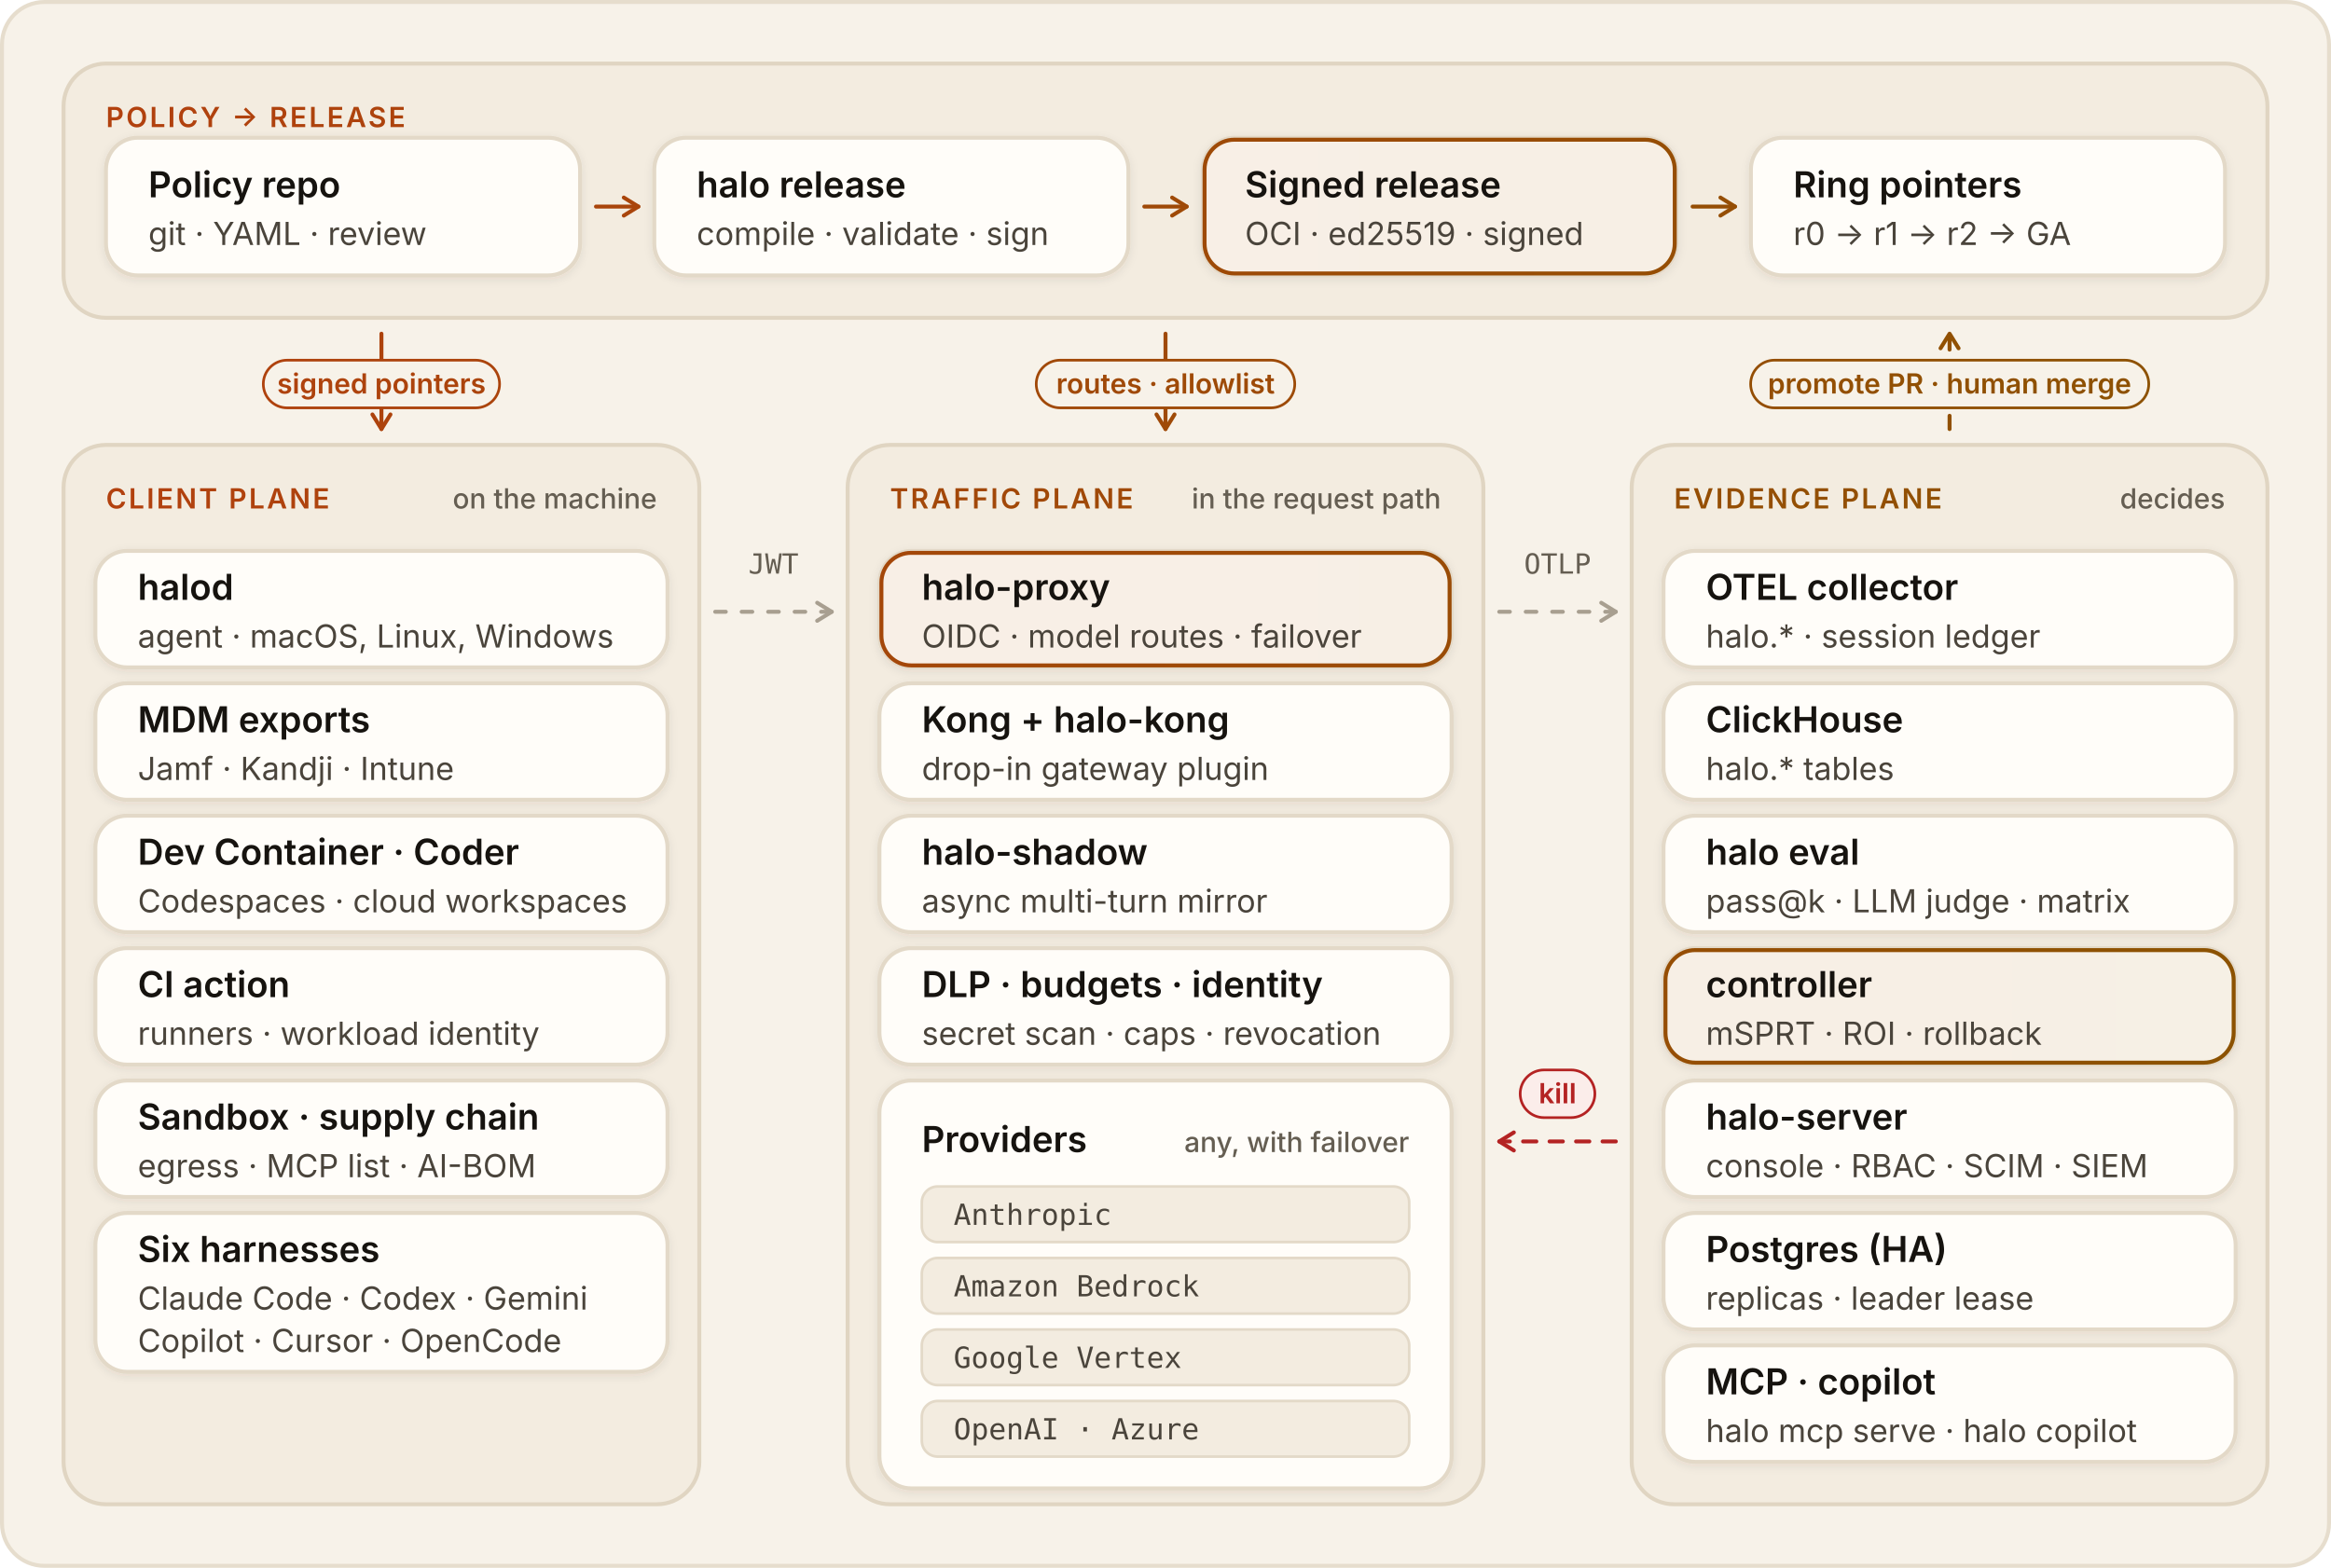
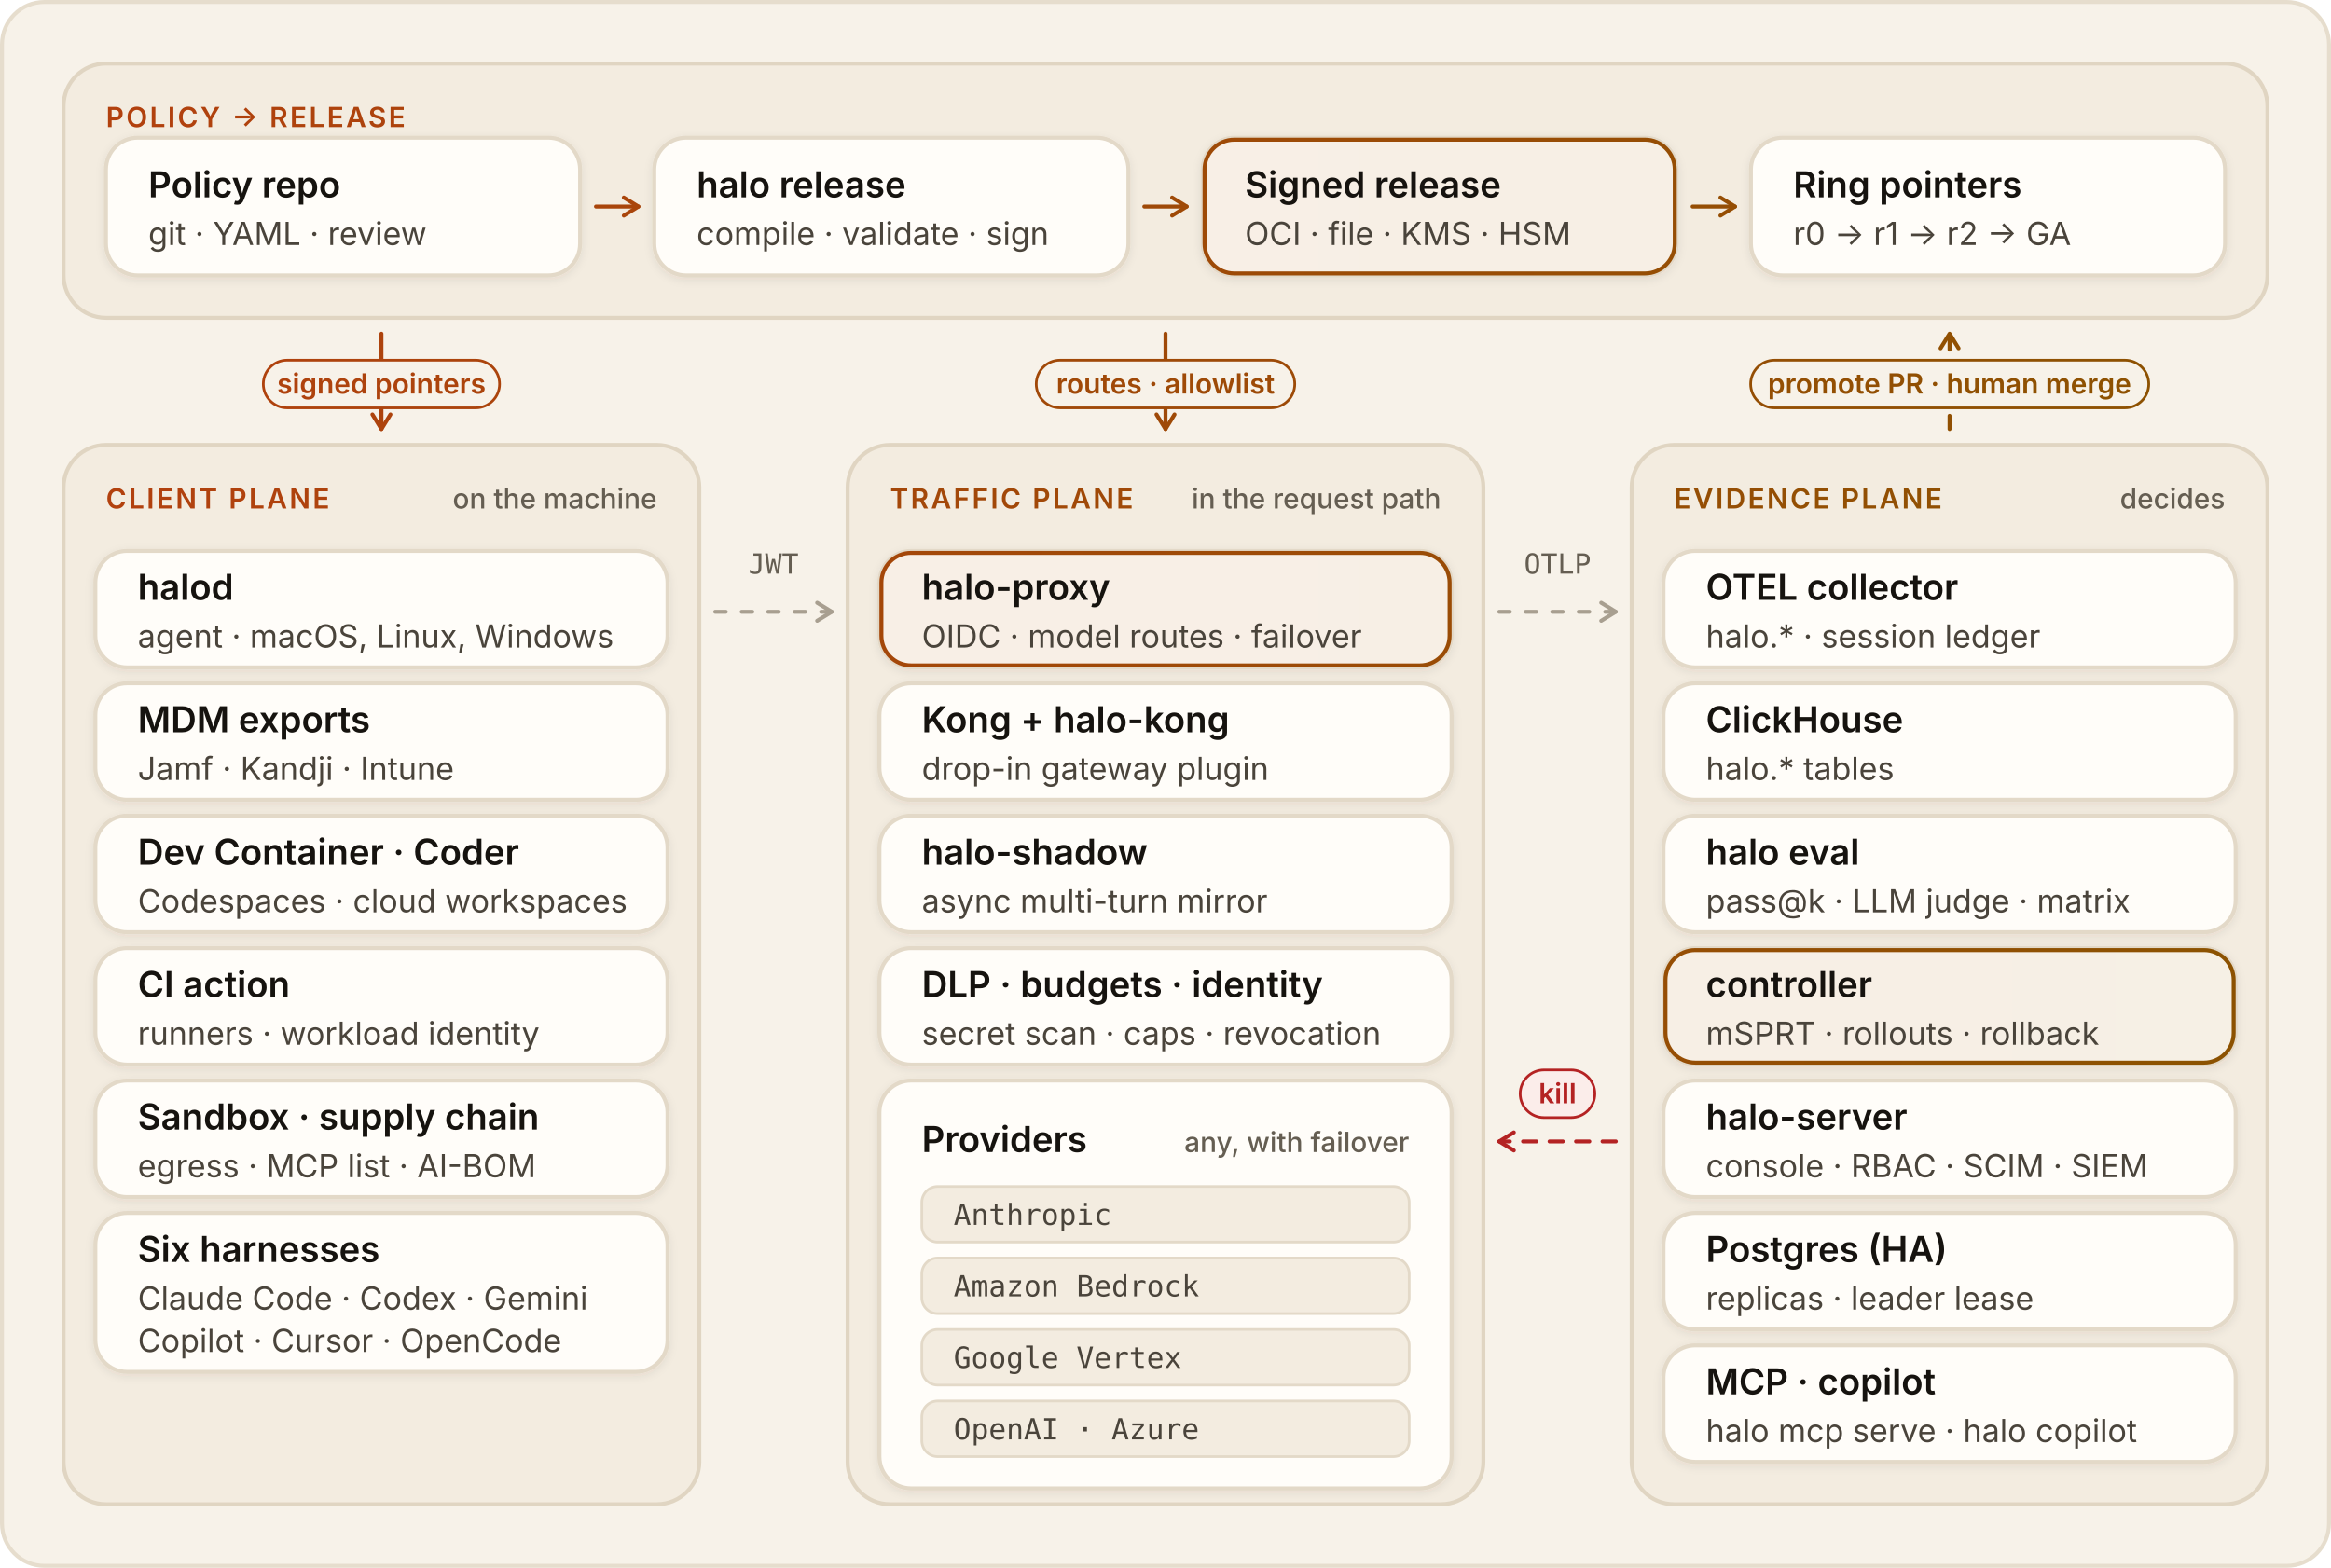
<svg xmlns="http://www.w3.org/2000/svg" viewBox="0 0 880 592" width="880" height="592" role="img" aria-labelledby="t d" font-family="ui-sans-serif,-apple-system,Inter,'Segoe UI',sans-serif">
  <style>
.cv{fill:#f7f2e9;stroke:#e6ddcd;stroke-width:1.5}
.card{fill:#fffdf9;stroke:#e3d9c8;stroke-width:1.5}
.soft{fill:url(#gs)}
.ring{fill:none;stroke:url(#ga);stroke-width:1.5}
.dcard{fill:#fbedea;stroke:#b42323;stroke-width:1.5}
.ghost{fill:none;stroke:#a89f90;stroke-width:1.5;stroke-dasharray:4 4}
.zone{fill:#f3ece0;stroke:#e0d5c2;stroke-width:1.5}
.chip{fill:#f3ece0;stroke:#e3d9c8;stroke-width:1}
text{font-family:ui-sans-serif,-apple-system,Inter,'Segoe UI',sans-serif}
.t{font-size:13.5px;font-weight:600;fill:#16130f}
.tm{font:600 12.5px ui-monospace,'SF Mono','JetBrains Mono',Menlo,Consolas,monospace;fill:#16130f}
.td{fill:#b42323}
.s{font-size:12px;fill:#4a443b}
.m{font:11px ui-monospace,'SF Mono','JetBrains Mono',Menlo,Consolas,monospace;fill:#4a443b}
.xs{font-size:10.5px;font-weight:500;fill:#655e52}
.xm{font-family:ui-monospace,'SF Mono','JetBrains Mono',Menlo,Consolas,monospace;font-weight:400}
.xa{fill:url(#ga);font-weight:600}
.xd{fill:#b42323;font-weight:600}
.xw{fill:#fffdf9;font-weight:600}
.k{font-size:10.5px;font-weight:600;letter-spacing:.08em;fill:#655e52}
.ka{fill:url(#ga)}
.h1{font-size:42px;font-weight:700;letter-spacing:-.02em;fill:#16130f}
.ln,.la,.ld,.lm{fill:none;stroke-width:1.5;stroke-linecap:round;stroke-linejoin:round}
.ln{stroke:#a89f90}.la{stroke:url(#ga)}.ld{stroke:#b42323}.lm{stroke:#e3d9c8}
.lane{stroke:#e3d9c8;stroke-width:1.5;stroke-dasharray:3 4}
.dash{stroke-dasharray:5 5}
.dl{fill:#a89f90}.da{fill:url(#ga)}.dd{fill:#b42323}
.pl{fill:#f7f2e9}.pa{fill:#f7f2e9;stroke:url(#ga);stroke-width:1}
.pd{fill:#fbedea;stroke:#b42323;stroke-width:1}.ps{fill:url(#ga)}
.fa{fill:url(#ga)}.fs{fill:url(#gs)}.fm{fill:#f3ece0}.fd{fill:#b42323}.ft{fill:#16130f}
.bdg{fill:url(#ga)}.bn{font-size:9.5px;font-weight:700;fill:#fffdf9}
.ic{fill:none;stroke:url(#ga);stroke-width:1.75;stroke-linecap:round;stroke-linejoin:round}
.pkt{fill:url(#ga)}
.grow{transform-box:fill-box;transform-origin:left;animation:grow 4.8s cubic-bezier(.6,0,.2,1) infinite}
@keyframes grow{0%{transform:scaleX(.08)}25%{transform:scaleX(.3)}50%{transform:scaleX(.55)}75%,100%{transform:scaleX(1)}}
.flow{stroke-dasharray:4 6;animation:flow 1.1s linear infinite}
@keyframes flow{to{stroke-dashoffset:-20}}
.blink{animation:blink 3.2s ease-in-out infinite}
@keyframes blink{0%,100%{opacity:.18}35%,65%{opacity:1}}
.pulse{transform-box:fill-box;transform-origin:center;animation:pulse 2.8s ease-out infinite}
@keyframes pulse{0%{opacity:.55;transform:scale(.6)}100%{opacity:0;transform:scale(1.5)}}
@media (prefers-reduced-motion:reduce){.flow,.blink,.pulse,.grow{animation:none}.blink{opacity:1}.pulse,.pkt{display:none}}
</style>
  <defs>
    <linearGradient id="ga" gradientUnits="userSpaceOnUse" x1="0" y1="0" x2="880" y2="0">
      <stop offset="0" stop-color="#b4400f" />
      <stop offset="1" stop-color="#8a5300" />
    </linearGradient>
    <linearGradient id="gs" gradientUnits="userSpaceOnUse" x1="0" y1="0" x2="880" y2="0">
      <stop offset="0" stop-color="#b4400f" stop-opacity="0.08" />
      <stop offset="1" stop-color="#8a5300" stop-opacity="0.08" />
    </linearGradient>
    <filter id="sh" x="-10%" y="-10%" width="120%" height="140%">
      <feDropShadow dx="0" dy="1" stdDeviation="1.6" flood-color="#3c280a" flood-opacity="0.08" />
    </filter>
  </defs>
  <rect class="cv" x=".75" y=".75" width="878.5" height="590.5" rx="16" />
  <rect class="zone" x="24" y="24" width="832" height="96" rx="16" />
  <text class="k ka" x="40" y="48">POLICY → RELEASE</text>
  <rect class="card" x="40.0" y="52" width="179.0" height="52" rx="12" filter="url(#sh)" />
  <text class="t" x="56" y="74.5">Policy repo</text>
  <text class="s" x="56" y="92.5">git · YAML · review</text>
  <rect class="card" x="247.0" y="52" width="179.0" height="52" rx="12" filter="url(#sh)" />
  <text class="t" x="263" y="74.5">halo release</text>
  <text class="s" x="263" y="92.5">compile · validate · sign</text>
  <rect class="card" x="454.0" y="52" width="179.0" height="52" rx="12" filter="url(#sh)" />
  <rect class="soft" x="454.0" y="52" width="179.0" height="52" rx="12" />
  <rect class="ring" x="454.75" y="52.75" width="177.5" height="50.5" rx="11.25" />
  <text class="t" x="470" y="74.5">Signed release</text>
-   <text class="s" x="470" y="92.5">OCI · ed25519 · signed</text>
+   <text class="s" x="470" y="92.5">OCI · file · KMS · HSM</text>
  <rect class="card" x="661.0" y="52" width="179.0" height="52" rx="12" filter="url(#sh)" />
  <text class="t" x="677" y="74.5">Ring pointers</text>
  <text class="s" x="677" y="92.5">r0 → r1 → r2 → GA</text>
  <path class="la" d="M225 78L241 78" />
  <path class="la hd" d="M235.5 81.4L241 78L235.5 74.6" />
  <path class="la" d="M432 78L448 78" />
  <path class="la hd" d="M442.5 81.4L448 78L442.5 74.6" />
  <path class="la" d="M639 78L655 78" />
  <path class="la hd" d="M649.5 81.4L655 78L649.5 74.6" />
  <rect class="zone" x="24" y="168" width="240" height="400" rx="16" />
  <text class="k ka" x="40" y="192">CLIENT PLANE</text>
  <text class="xs" x="248" y="192" text-anchor="end">on the machine</text>
  <rect class="card" x="36" y="208" width="216" height="44" rx="12" filter="url(#sh)" />
  <text class="t" x="52" y="226.5">halod</text>
  <text class="s" x="52" y="244.5">agent · macOS, Linux, Windows</text>
  <rect class="card" x="36" y="258" width="216" height="44" rx="12" filter="url(#sh)" />
  <text class="t" x="52" y="276.5">MDM exports</text>
  <text class="s" x="52" y="294.5">Jamf · Kandji · Intune</text>
  <rect class="card" x="36" y="308" width="216" height="44" rx="12" filter="url(#sh)" />
  <text class="t" x="52" y="326.5">Dev Container · Coder</text>
  <text class="s" x="52" y="344.5">Codespaces · cloud workspaces</text>
  <rect class="card" x="36" y="358" width="216" height="44" rx="12" filter="url(#sh)" />
  <text class="t" x="52" y="376.5">CI action</text>
  <text class="s" x="52" y="394.5">runners · workload identity</text>
  <rect class="card" x="36" y="408" width="216" height="44" rx="12" filter="url(#sh)" />
  <text class="t" x="52" y="426.5">Sandbox · supply chain</text>
  <text class="s" x="52" y="444.5">egress · MCP list · AI-BOM</text>
  <rect class="card" x="36" y="458" width="216" height="60" rx="12" filter="url(#sh)" />
  <text class="t" x="52" y="476.5">Six harnesses</text>
  <text class="s" x="52" y="494.5">Claude Code · Codex · Gemini</text>
  <text class="s" x="52" y="510.5">Copilot · Cursor · OpenCode</text>
  <rect class="zone" x="320" y="168" width="240" height="400" rx="16" />
  <text class="k ka" x="336" y="192">TRAFFIC PLANE</text>
  <text class="xs" x="544" y="192" text-anchor="end">in the request path</text>
  <rect class="card" x="332" y="208" width="216" height="44" rx="12" filter="url(#sh)" />
  <rect class="soft" x="332" y="208" width="216" height="44" rx="12" />
  <rect class="ring" x="332.75" y="208.75" width="214.5" height="42.5" rx="11.25" />
  <text class="t" x="348" y="226.5">halo-proxy</text>
  <text class="s" x="348" y="244.5">OIDC · model routes · failover</text>
  <rect class="card" x="332" y="258" width="216" height="44" rx="12" filter="url(#sh)" />
  <text class="t" x="348" y="276.5">Kong + halo-kong</text>
  <text class="s" x="348" y="294.5">drop-in gateway plugin</text>
  <rect class="card" x="332" y="308" width="216" height="44" rx="12" filter="url(#sh)" />
  <text class="t" x="348" y="326.5">halo-shadow</text>
  <text class="s" x="348" y="344.5">async multi-turn mirror</text>
  <rect class="card" x="332" y="358" width="216" height="44" rx="12" filter="url(#sh)" />
  <text class="t" x="348" y="376.5">DLP · budgets · identity</text>
  <text class="s" x="348" y="394.5">secret scan · caps · revocation</text>
  <rect class="zone" x="616" y="168" width="240" height="400" rx="16" />
  <text class="k ka" x="632" y="192">EVIDENCE PLANE</text>
  <text class="xs" x="840" y="192" text-anchor="end">decides</text>
  <rect class="card" x="628" y="208" width="216" height="44" rx="12" filter="url(#sh)" />
  <text class="t" x="644" y="226.5">OTEL collector</text>
  <text class="s" x="644" y="244.5">halo.* · session ledger</text>
  <rect class="card" x="628" y="258" width="216" height="44" rx="12" filter="url(#sh)" />
  <text class="t" x="644" y="276.5">ClickHouse</text>
  <text class="s" x="644" y="294.5">halo.* tables</text>
  <rect class="card" x="628" y="308" width="216" height="44" rx="12" filter="url(#sh)" />
  <text class="t" x="644" y="326.5">halo eval</text>
  <text class="s" x="644" y="344.5">pass@k · LLM judge · matrix</text>
  <rect class="card" x="628" y="358" width="216" height="44" rx="12" filter="url(#sh)" />
  <rect class="soft" x="628" y="358" width="216" height="44" rx="12" />
  <rect class="ring" x="628.75" y="358.75" width="214.5" height="42.5" rx="11.25" />
  <text class="t" x="644" y="376.5">controller</text>
-   <text class="s" x="644" y="394.5">mSPRT · ROI · rollback</text>
+   <text class="s" x="644" y="394.5">mSPRT · rollouts · rollback</text>
  <rect class="card" x="628" y="408" width="216" height="44" rx="12" filter="url(#sh)" />
  <text class="t" x="644" y="426.5">halo-server</text>
  <text class="s" x="644" y="444.5">console · RBAC · SCIM · SIEM</text>
  <rect class="card" x="628" y="458" width="216" height="44" rx="12" filter="url(#sh)" />
  <text class="t" x="644" y="476.5">Postgres (HA)</text>
  <text class="s" x="644" y="494.5">replicas · leader lease</text>
  <rect class="card" x="628" y="508" width="216" height="44" rx="12" filter="url(#sh)" />
  <text class="t" x="644" y="526.5">MCP · copilot</text>
  <text class="s" x="644" y="544.5">halo mcp serve · halo copilot</text>
  <rect class="card" x="332" y="408" width="216" height="154" rx="12" filter="url(#sh)" />
  <text class="t" x="348" y="435">Providers</text>
  <text class="xs" x="532" y="435" text-anchor="end">any, with failover</text>
  <rect class="chip" x="348" y="448" width="184" height="21" rx="6" />
  <text class="m" x="360" y="462.5">Anthropic</text>
  <rect class="chip" x="348" y="475" width="184" height="21" rx="6" />
  <text class="m" x="360" y="489.5">Amazon Bedrock</text>
  <rect class="chip" x="348" y="502" width="184" height="21" rx="6" />
  <text class="m" x="360" y="516.5">Google Vertex</text>
  <rect class="chip" x="348" y="529" width="184" height="21" rx="6" />
  <text class="m" x="360" y="543.5">OpenAI · Azure</text>
  <path class="la" d="M144 126L144 162" />
  <path class="la hd" d="M140.6 156.5L144 162L147.4 156.5" />
  <rect class="pa" x="99.4" y="136" width="89.2" height="18" rx="9" />
  <text class="xs xa" x="144" y="148.6" text-anchor="middle">signed pointers</text>
  <path class="la" d="M440 126L440 162" />
  <path class="la hd" d="M436.6 156.5L440 162L443.4 156.5" />
  <rect class="pa" x="391.2" y="136" width="97.6" height="18" rx="9" />
  <text class="xs xa" x="440" y="148.6" text-anchor="middle">routes · allowlist</text>
  <path class="la dash" d="M736 162L736 126" />
  <path class="la hd" d="M739.4 131.5L736 126L732.6 131.5" />
  <rect class="pa" x="660.9" y="136" width="150.3" height="18" rx="9" />
  <text class="xs xa" x="736" y="148.6" text-anchor="middle">promote PR · human merge</text>
  <path class="ln flow" d="M270 231L314 231" />
  <path class="ln hd" d="M308.5 234.4L314 231L308.5 227.6" />
  <rect class="pl" x="275.4" y="204" width="33.2" height="18" rx="9" />
  <text class="xs xm" x="292" y="216.6" text-anchor="middle">JWT</text>
  <path class="ln flow" d="M566 231L610 231" />
  <path class="ln hd" d="M604.5 234.4L610 231L604.5 227.6" />
  <rect class="pl" x="568.2" y="204" width="39.6" height="18" rx="9" />
  <text class="xs xm" x="588" y="216.6" text-anchor="middle">OTLP</text>
  <path class="ld dash" d="M610 431L566 431" />
  <path class="ld hd" d="M571.5 427.6L566 431L571.5 434.4" />
  <rect class="pd" x="573.9" y="404" width="28.2" height="18" rx="9" />
  <text class="xs xd" x="588" y="416.6" text-anchor="middle">kill</text>
</svg>
